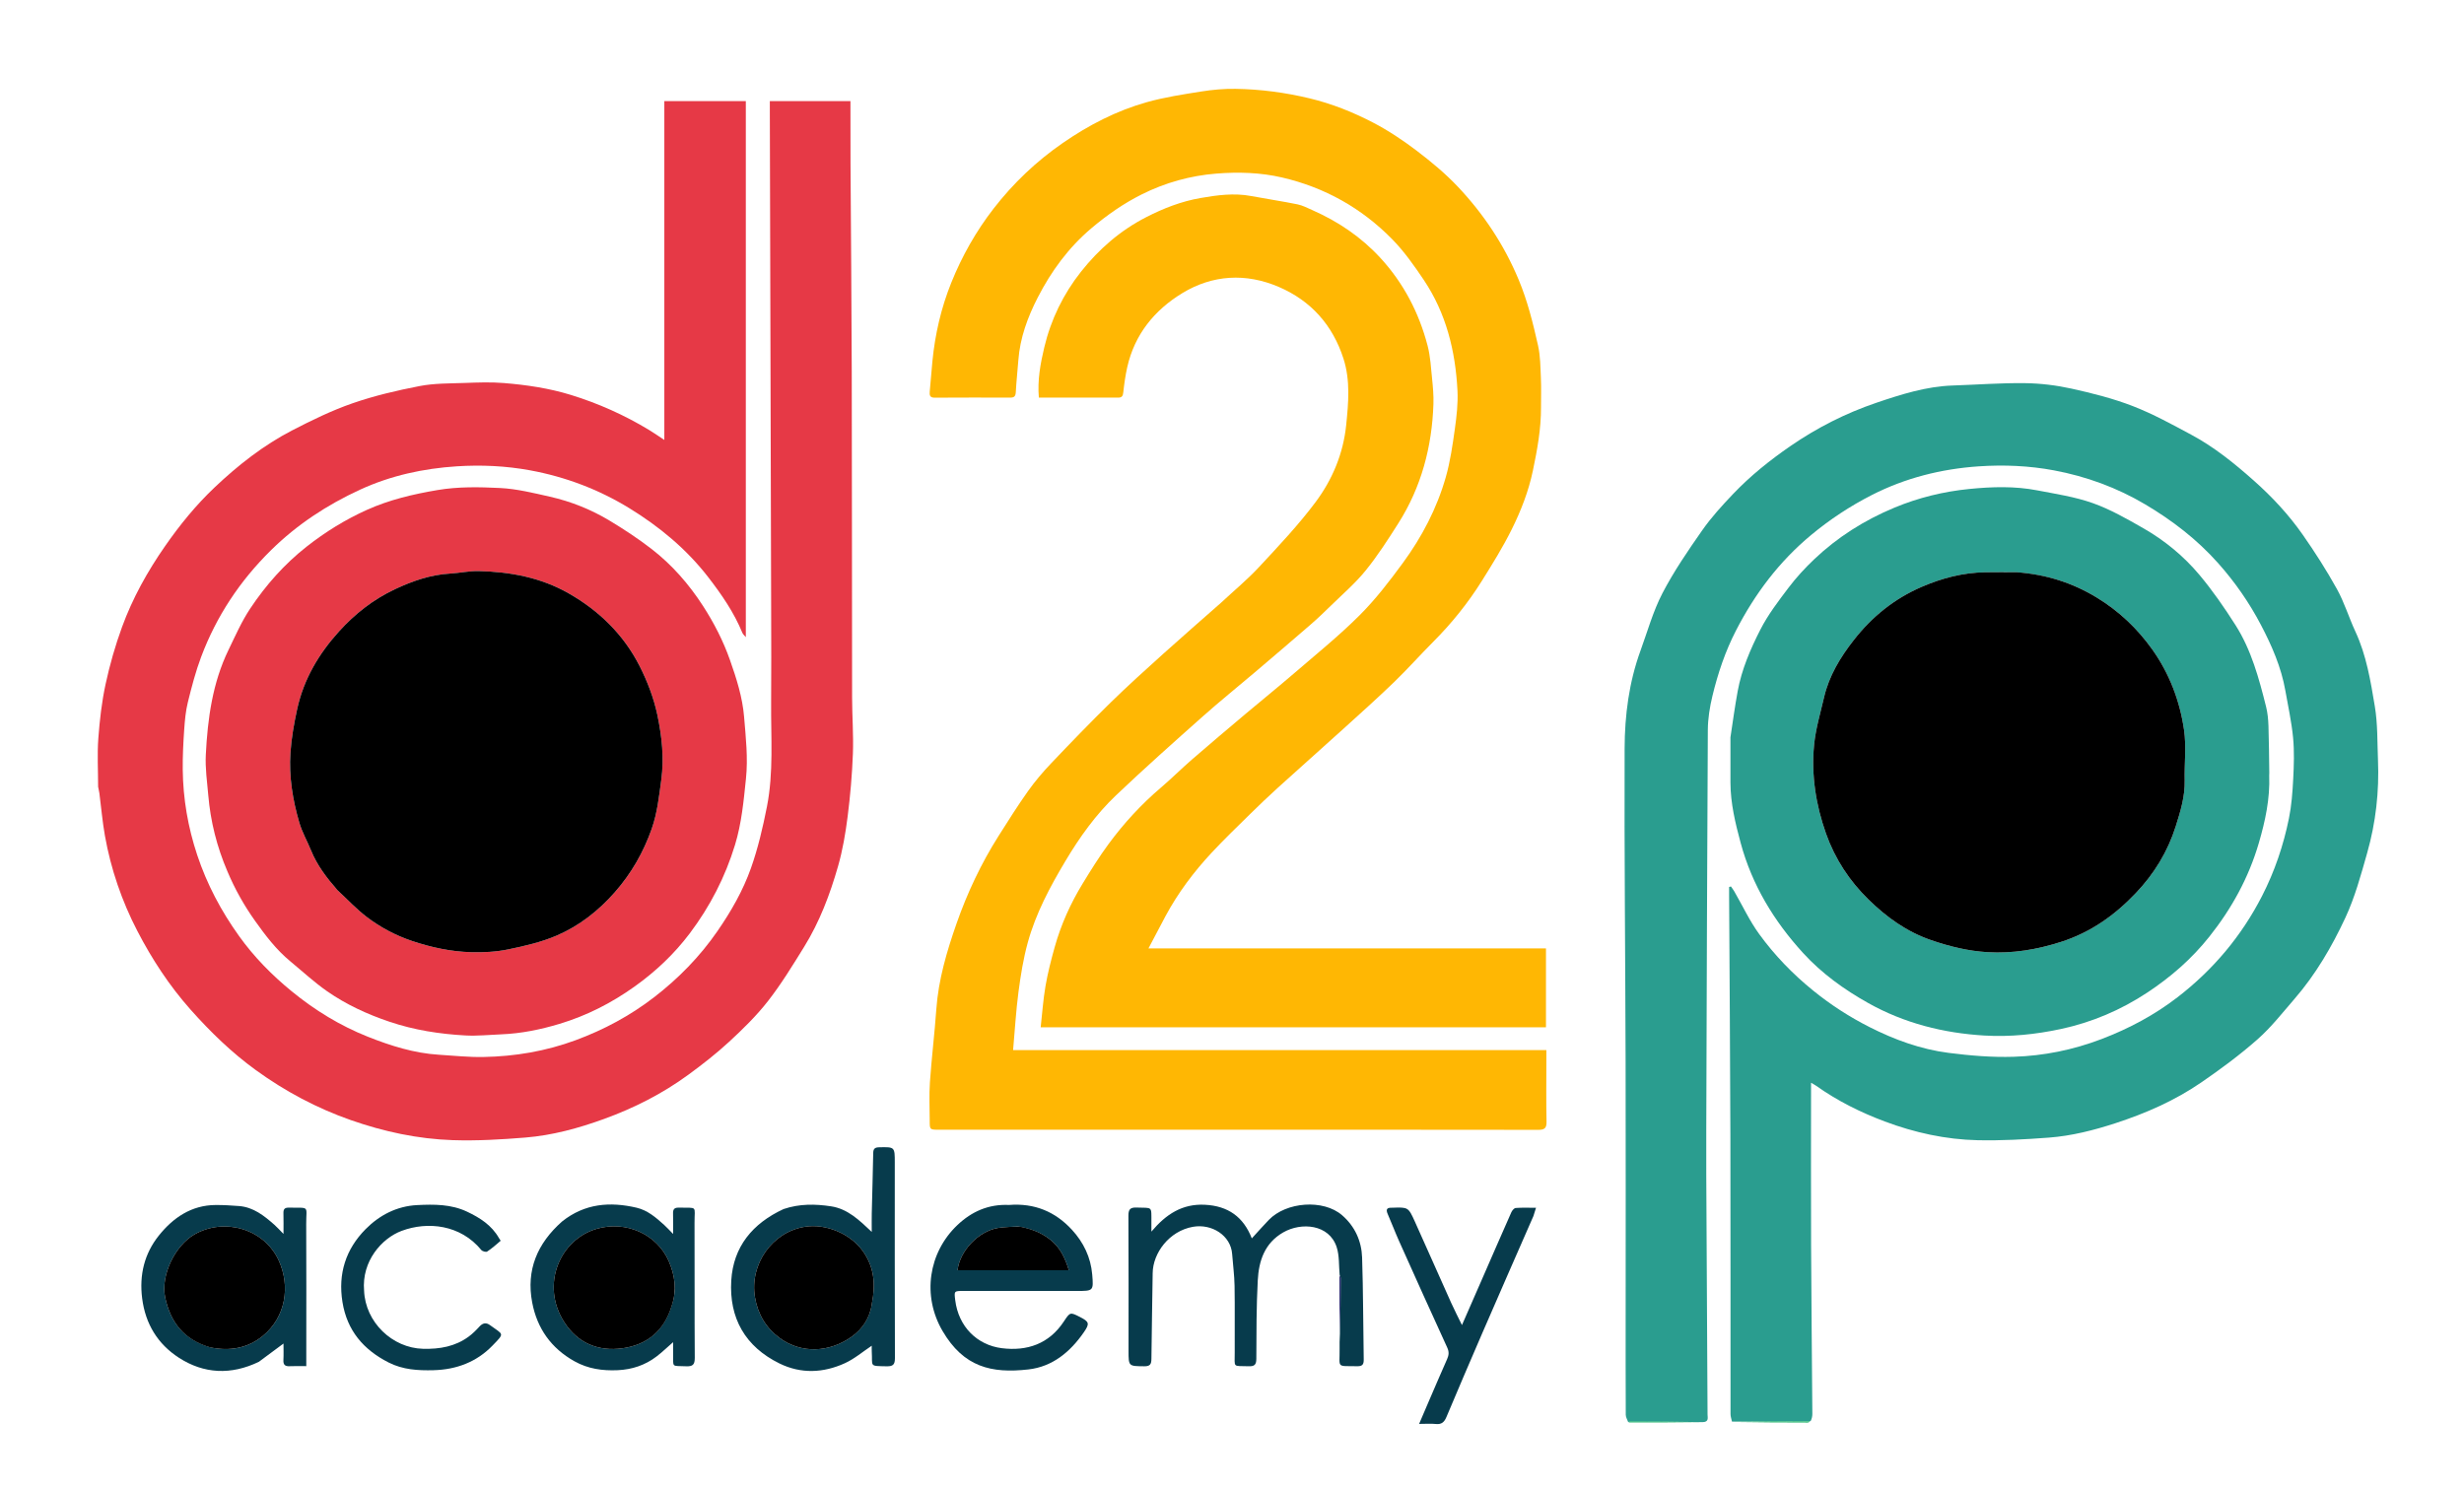
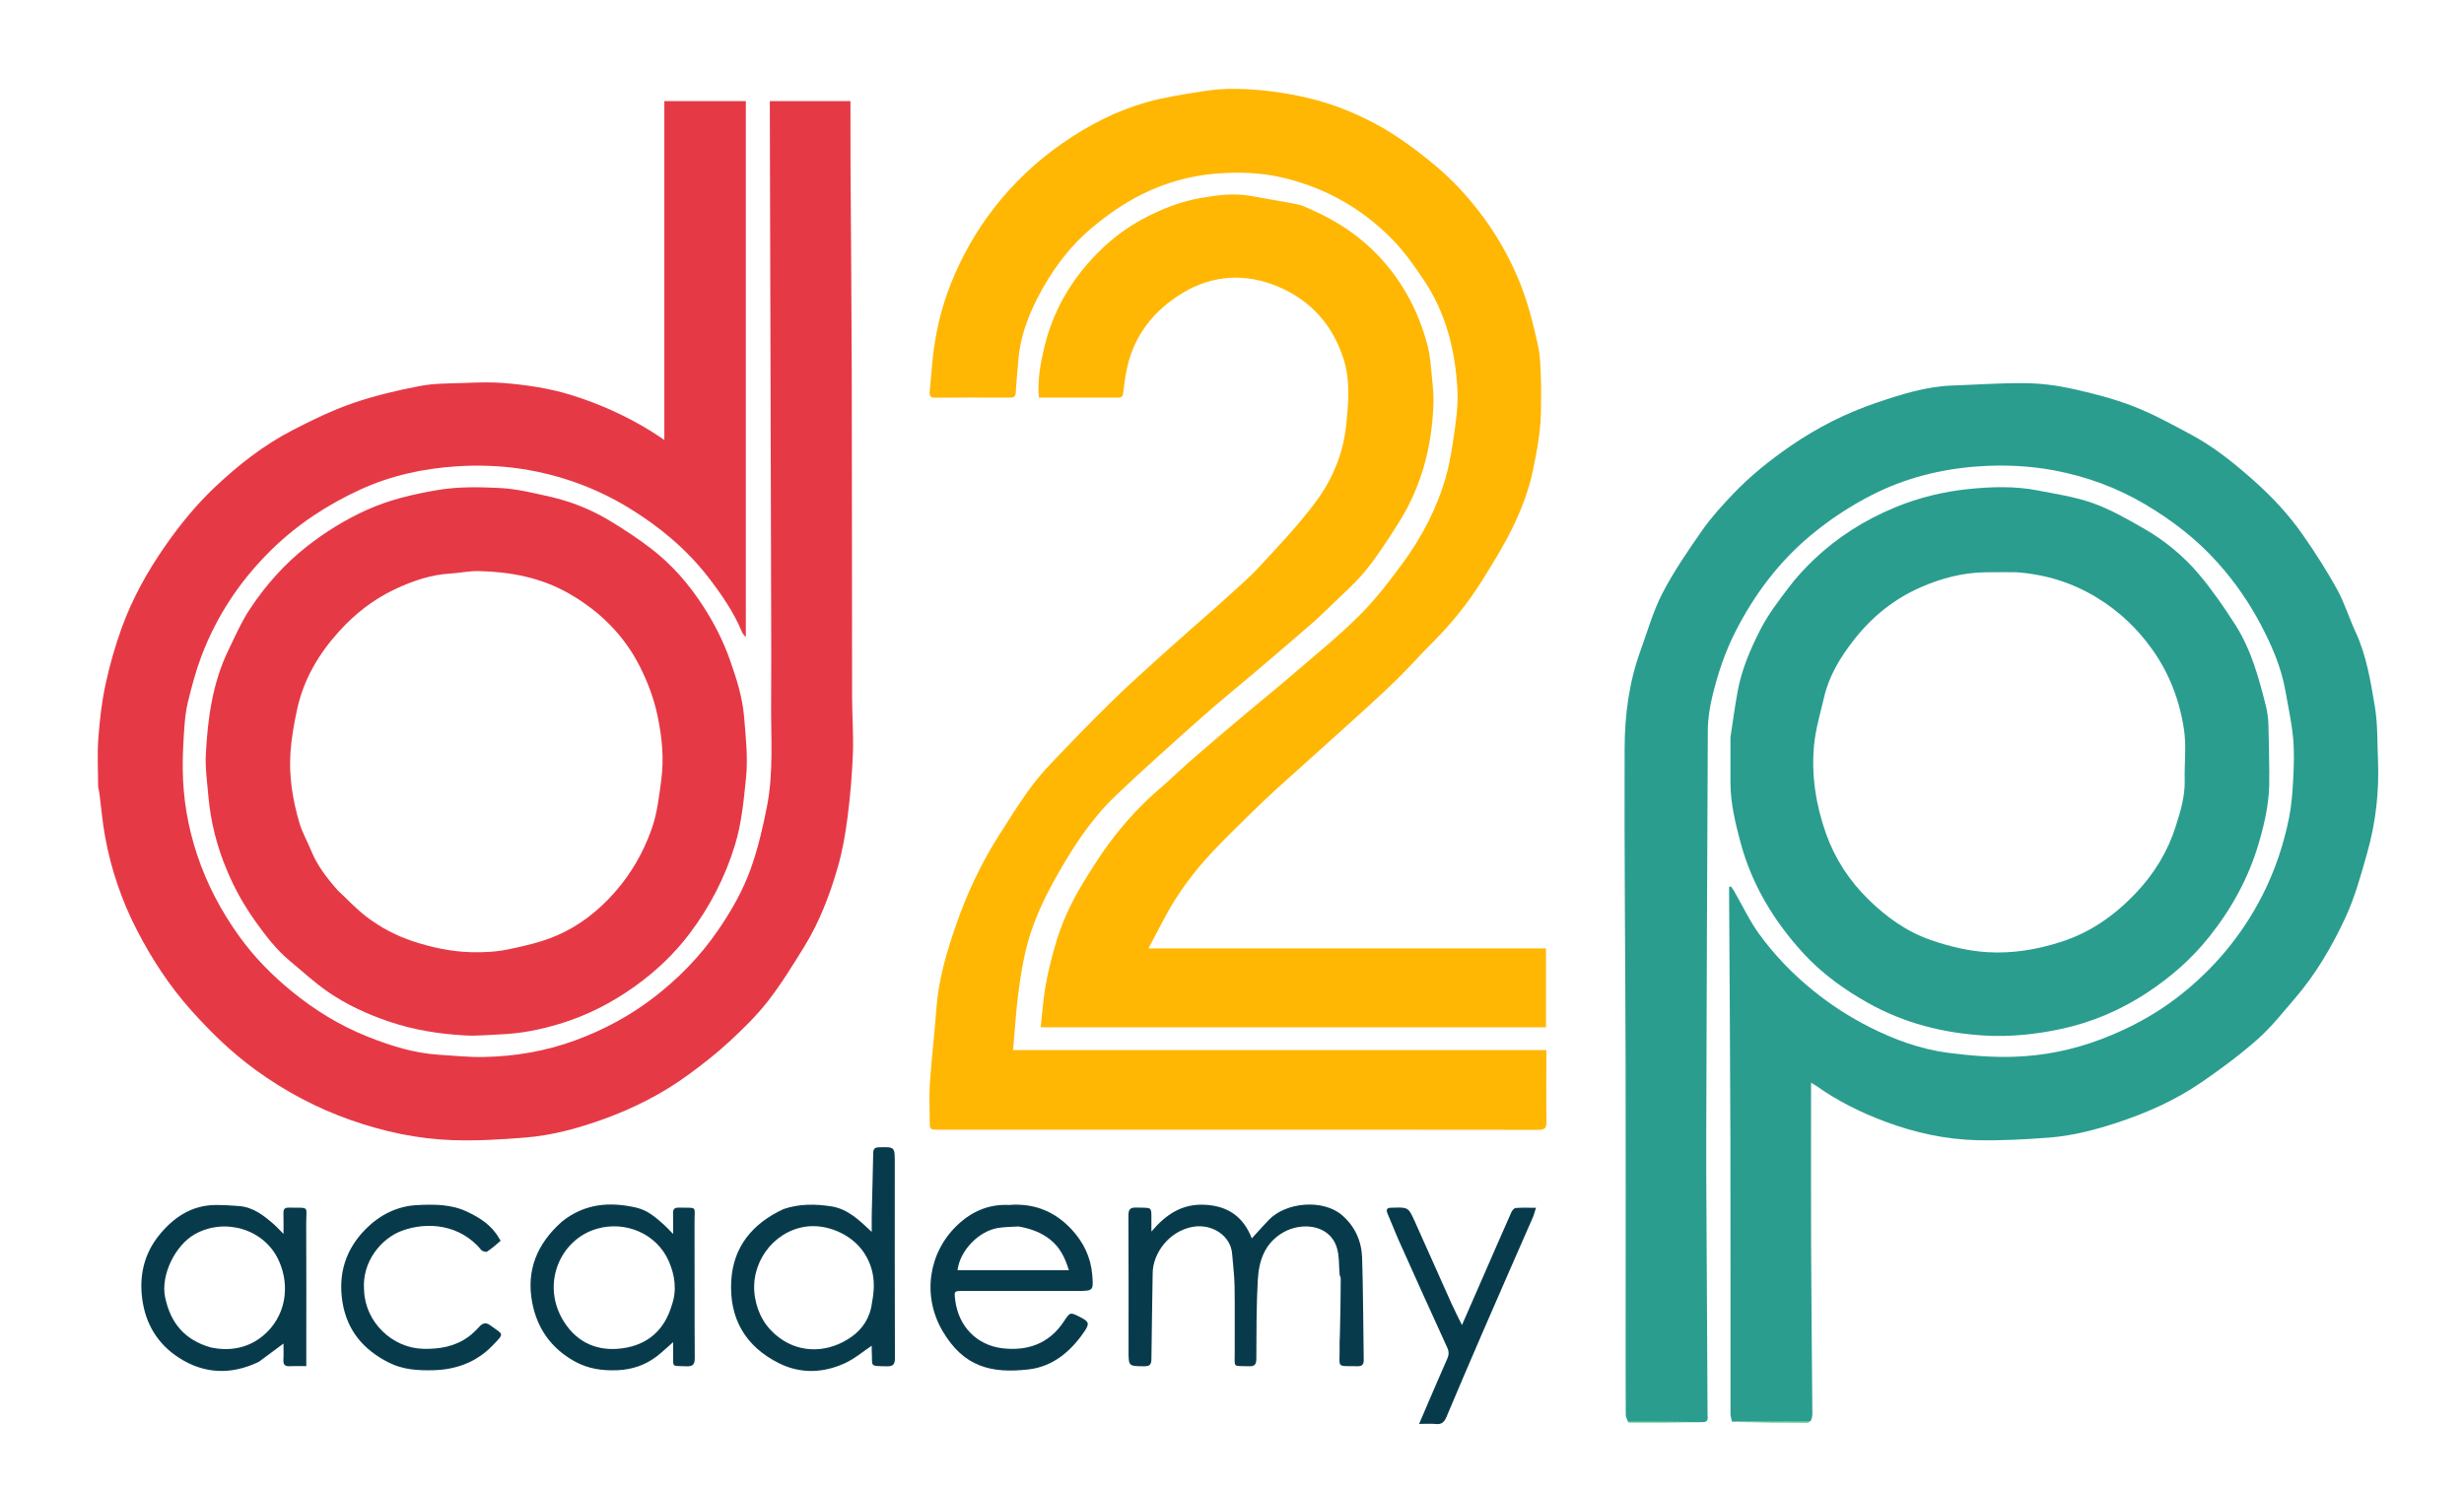
<svg xmlns="http://www.w3.org/2000/svg" version="1.1" id="Layer_1" x="0px" y="0px" width="100%" viewBox="0 0 1834 1109" xml:space="preserve">
  <path fill="#E63946" opacity="1" stroke="none" d=" M73.036,585.696   C73.02,573.39 72.315,561.507 73.181,549.74   C74.176,536.223 75.725,522.629 78.571,509.399   C81.671,494.987 85.758,480.67 90.813,466.822   C98.678,445.274 109.785,425.301 122.938,406.428   C133.891,390.71 145.907,375.929 159.799,362.783   C177.232,346.286 196.071,331.459 217.439,320.404   C232.006,312.868 246.899,305.596 262.349,300.233   C278.561,294.605 295.469,290.656 312.348,287.392   C323.273,285.279 334.682,285.479 345.889,285.077   C355.566,284.73 365.318,284.35 374.942,285.135   C391.886,286.517 408.696,288.978 425.055,294.033   C445.434,300.328 464.718,308.968 482.953,319.982   C486.827,322.322 490.542,324.929 494.476,327.508   C494.476,243.374 494.476,159.441 494.476,75.26   C514.397,75.26 534.322,75.26 555.131,75.26   C555.131,208.082 555.131,340.86 555.131,474.332   C554.119,473.078 552.998,472.183 552.521,471.024   C546.306,455.894 537.118,442.574 527.207,429.744   C511.014,408.779 490.878,392.09 468.468,378.344   C445.647,364.346 420.805,354.935 394.415,350.1   C376.434,346.805 358.168,345.964 339.981,347.142   C315.038,348.757 290.787,354.024 267.941,364.557   C243.359,375.89 221.105,390.483 201.663,409.642   C178.532,432.436 161.092,458.722 149.728,488.979   C145.618,499.921 142.647,511.336 139.84,522.704   C138.204,529.327 137.579,536.261 137.11,543.097   C136.429,553.011 135.908,562.967 136.019,572.898   C136.261,594.645 139.89,615.762 146.795,636.539   C154.053,658.377 164.654,678.274 177.933,696.818   C189.02,712.302 202.238,725.765 217.053,737.899   C234.359,752.073 253.152,763.573 273.789,771.773   C290.749,778.512 308.234,784.045 326.706,785.183   C337.73,785.862 348.775,787.065 359.789,786.861   C383.3,786.425 406.23,782.576 428.466,774.362   C449.539,766.579 469.077,756.068 486.759,742.454   C504.92,728.47 520.885,712.163 534.012,693.16   C544.173,678.45 553.045,662.957 558.965,646.224   C564.196,631.434 567.796,615.955 570.838,600.528   C575.879,574.974 573.758,548.977 573.963,523.148   C574.138,500.985 574.047,478.819 573.99,456.655   C573.674,331.734 573.332,206.814 573,81.893   C572.994,79.768 572.999,77.642 572.999,75.268   C593.039,75.268 612.635,75.268 633.002,75.268   C633.002,77.192 633,79.11 633.002,81.028   C633.016,94.564 632.977,108.1 633.055,121.636   C633.352,173.037 633.843,224.437 633.97,275.838   C634.17,356.99 634.099,438.143 634.233,519.296   C634.256,533.235 635.347,547.197 634.824,561.106   C634.237,576.72 632.881,592.35 630.912,607.853   C629.332,620.293 627.221,632.806 623.777,644.838   C617.786,665.776 610.081,686.201 598.548,704.831   C590.043,718.569 581.579,732.454 571.673,745.164   C563.135,756.12 553.035,765.995 542.798,775.451   C533.179,784.336 522.771,792.449 512.188,800.188   C492.974,814.238 471.896,824.894 449.506,833.019   C430.539,839.902 411.137,845.199 391.045,846.831   C373.075,848.291 354.955,849.352 336.962,848.76   C311.046,847.907 285.731,842.448 261.241,833.886   C235.821,825 212.165,812.381 190.419,796.615   C172.453,783.589 156.551,768.152 141.754,751.488   C125.978,733.722 113.123,714.025 102.279,693.141   C90.674,670.79 82.511,646.968 78.082,622.075   C76.225,611.636 75.34,601.025 73.972,590.498   C73.783,589.04 73.357,587.613 73.036,585.696  z" />
  <path fill="#2A9D8F" opacity="1" stroke="none" d=" M1211.943,1058.764   C1211.295,1056.918 1210.093,1055.074 1210.084,1053.224   C1209.96,1028.229 1210.002,1003.234 1210.002,978.239   C1210.001,915.752 1210.126,853.264 1209.967,790.777   C1209.768,712.871 1208.944,634.965 1209.23,557.062   C1209.32,532.446 1212.49,507.892 1221.026,484.451   C1226.26,470.079 1230.376,455.093 1237.379,441.624   C1245.868,425.298 1256.386,409.941 1266.964,394.821   C1273.739,385.137 1281.826,376.274 1290.007,367.693   C1302.856,354.217 1317.347,342.6 1332.703,332.027   C1352.513,318.386 1373.775,307.592 1396.483,299.883   C1414.992,293.599 1433.68,287.636 1453.525,286.977   C1471.4,286.383 1489.279,285.019 1507.141,285.232   C1518.757,285.37 1530.55,286.802 1541.898,289.31   C1557.327,292.72 1572.827,296.628 1587.52,302.324   C1602.555,308.153 1616.852,316.03 1631.111,323.683   C1648.105,332.804 1662.999,344.862 1677.435,357.665   C1691.097,369.783 1703.423,383.006 1713.829,397.868   C1723.017,410.99 1731.695,424.558 1739.451,438.565   C1744.982,448.553 1748.319,459.73 1753.156,470.134   C1761.391,487.844 1764.47,506.93 1767.629,525.833   C1769.821,538.948 1769.425,552.511 1769.977,565.882   C1770.943,589.273 1768.346,612.352 1761.97,634.822   C1757.318,651.218 1752.819,667.923 1745.655,683.279   C1735.634,704.762 1723.592,725.392 1707.93,743.501   C1698.987,753.841 1690.463,764.762 1680.275,773.749   C1667.088,785.383 1652.827,795.929 1638.307,805.891   C1618.779,819.287 1597.183,828.772 1574.676,836.103   C1558.484,841.377 1541.974,845.609 1524.994,846.879   C1507.36,848.199 1489.621,849.196 1471.961,848.811   C1448.209,848.293 1424.994,843.158 1402.836,834.842   C1384.917,828.117 1367.646,819.554 1351.898,808.356   C1350.869,807.624 1349.725,807.054 1347.999,806.033   C1347.999,808.537 1347.999,810.302 1347.999,812.067   C1347.999,850.393 1347.871,888.719 1348.034,927.044   C1348.211,968.818 1348.663,1010.591 1348.964,1052.364   C1348.977,1054.168 1348.676,1055.974 1347.685,1057.928   C1327.616,1058.143 1308.383,1058.211 1289.151,1058.279   C1288.771,1056.426 1288.062,1054.573 1288.061,1052.72   C1287.999,983.732 1288.129,914.744 1287.958,845.756   C1287.81,785.847 1287.332,725.938 1287.001,666.029   C1286.991,664.122 1287,662.214 1287,660.307   C1287.457,660.174 1287.914,660.04 1288.371,659.907   C1289.21,661.138 1290.132,662.321 1290.875,663.608   C1297.003,674.227 1302.231,685.495 1309.4,695.354   C1320.838,711.084 1334.287,725.039 1349.552,737.409   C1362.622,747.999 1376.566,757.008 1391.412,764.536   C1410.006,773.965 1429.645,781.143 1450.39,783.791   C1466.39,785.834 1482.669,787.202 1498.756,786.701   C1521.176,786.003 1542.998,781.614 1564.293,773.484   C1584.791,765.658 1603.782,755.508 1620.929,742.261   C1647.288,721.896 1668.379,696.865 1683.672,667.017   C1693.085,648.642 1699.608,629.33 1703.697,609.233   C1705.65,599.636 1706.369,589.724 1706.875,579.914   C1707.401,569.721 1707.764,559.406 1706.797,549.279   C1705.669,537.467 1703.085,525.789 1701.02,514.073   C1697.954,496.673 1690.933,480.606 1682.838,465.176   C1674.151,448.618 1663.518,433.284 1650.953,419.181   C1635.27,401.578 1616.971,387.496 1596.887,375.575   C1575.75,363.029 1552.906,354.663 1528.782,350.149   C1510.318,346.695 1491.522,345.891 1472.84,347.163   C1444.952,349.062 1418.086,355.8 1393.104,368.573   C1377.062,376.775 1362.084,386.623 1348.082,398.248   C1324.272,418.015 1306.282,441.95 1292.2,469.245   C1284.178,484.793 1278.66,501.195 1274.595,518.07   C1272.603,526.337 1271.216,534.972 1271.167,543.45   C1270.601,642.715 1270.338,741.981 1270.006,841.247   C1269.969,852.501 1269.949,863.755 1270.009,875.009   C1270.323,934.331 1270.677,993.653 1270.959,1052.975   C1270.97,1055.369 1272.173,1058.699 1267.097,1058.703   C1248.663,1058.337 1230.983,1058.256 1213.303,1058.209   C1212.85,1058.208 1212.396,1058.571 1211.943,1058.764  z" />
  <path fill="#FFB703" opacity="1" stroke="none" d=" M1078,705.993   C1102.468,705.993 1126.435,705.993 1150.695,705.993   C1150.695,725.759 1150.695,745.155 1150.695,764.774   C1025.582,764.774 900.512,764.774 774.595,764.774   C775.77,754.329 776.45,744.075 778.191,734.005   C779.875,724.264 782.355,714.628 785.015,705.093   C789.688,688.338 796.811,672.568 805.857,657.737   C811.927,647.786 818.111,637.851 825.009,628.47   C836.402,612.976 849.368,598.852 864.067,586.337   C871.961,579.615 879.304,572.249 887.138,565.453   C900.276,554.055 913.567,542.833 926.867,531.624   C938.913,521.471 951.19,511.59 963.123,501.309   C979.55,487.157 996.482,473.475 1011.81,458.2   C1023.726,446.326 1034.133,432.773 1044.113,419.162   C1058.36,399.732 1069.528,378.43 1076.134,355.179   C1079.447,343.519 1081.188,331.354 1082.875,319.31   C1084.195,309.882 1085.303,300.239 1084.821,290.778   C1083.32,261.303 1076.402,233.189 1059.716,208.353   C1052.637,197.816 1045.202,187.241 1036.363,178.218   C1013.577,154.956 986.017,139.479 954.169,132.107   C938.107,128.39 921.646,127.926 905.382,129.22   C886.029,130.76 867.328,135.951 849.864,144.682   C836.291,151.467 823.959,160.091 812.308,169.945   C795.255,184.369 782.427,201.959 772.393,221.515   C764.911,236.098 759.193,251.555 757.97,268.244   C757.395,276.098 756.488,283.931 756.087,291.792   C755.935,294.769 755.061,295.996 752.054,295.988   C733.221,295.942 714.388,295.922 695.555,296.038   C692.009,296.06 691.812,294.008 692.018,291.501   C692.637,283.991 693.275,276.482 694.007,268.982   C695.975,248.826 700.456,229.33 708.05,210.455   C716.053,190.562 726.541,172.071 739.569,155.252   C754.121,136.465 771.287,120.111 790.953,106.514   C810.279,93.151 830.967,82.43 853.556,76.076   C866.766,72.36 880.479,70.288 894.07,68.125   C902.481,66.786 911.096,65.999 919.602,66.133   C938.262,66.427 956.655,68.864 974.903,73.25   C991.443,77.226 1007.027,83.47 1021.922,91.215   C1033.249,97.105 1044.047,104.293 1054.234,112.02   C1065.056,120.228 1075.661,129.012 1084.975,138.857   C1104.221,159.201 1119.536,182.199 1130.411,208.328   C1137.01,224.183 1141.053,240.567 1144.768,257.094   C1146.553,265.03 1146.548,273.41 1146.929,281.609   C1147.261,288.781 1146.974,295.98 1147.004,303.167   C1147.072,319.182 1144.222,334.796 1140.949,350.401   C1137.732,365.738 1132.084,380.227 1125.197,394.099   C1118.658,407.271 1110.848,419.853 1103.036,432.344   C1092.672,448.914 1080.457,464.075 1066.621,477.939   C1056.827,487.752 1047.618,498.159 1037.648,507.783   C1025.289,519.712 1012.478,531.178 999.745,542.713   C983.604,557.335 967.295,571.77 951.161,586.399   C944.154,592.752 937.304,599.288 930.559,605.919   C920.914,615.401 911.159,624.793 901.942,634.68   C888.559,649.036 876.813,664.672 867.491,682.02   C863.389,689.652 859.396,697.342 854.833,705.993   C929.99,705.993 1003.745,705.993 1078,705.993  z" />
  <path fill="#FFB703" opacity="1" stroke="none" d=" M908.781,448.745   C918.473,439.717 928.466,431.454 937.215,422.037   C951.732,406.413 966.478,390.814 979.212,373.773   C991.703,357.055 999.802,337.725 1001.976,316.542   C1003.677,299.964 1005.183,283.266 999.981,267.017   C991.972,242.001 975.694,223.792 951.711,213.544   C927.342,203.131 902.551,204.481 879.918,218.28   C859.277,230.864 844.52,248.957 839.04,273.29   C837.655,279.442 836.781,285.733 836.095,292.006   C835.805,294.66 835.179,296.003 832.351,295.998   C812.727,295.96 793.103,295.978 773.235,295.978   C772.122,283.019 774.388,270.736 777.254,258.671   C782.192,237.884 791.462,218.848 804.672,202.182   C817.89,185.507 833.696,171.669 852.989,161.751   C865.965,155.08 879.288,149.908 893.49,147.425   C905.913,145.253 918.524,143.532 931.244,145.931   C942.723,148.095 954.293,149.794 965.738,152.121   C969.623,152.91 973.298,154.869 976.98,156.496   C996.173,164.979 1013.25,176.537 1027.483,192.031   C1044.718,210.794 1056.182,232.811 1062.585,257.336   C1064.665,265.303 1065.095,273.729 1065.939,281.979   C1066.577,288.213 1067.14,294.519 1066.929,300.765   C1065.854,332.595 1057.953,362.538 1040.783,389.597   C1033.138,401.643 1025.376,413.733 1016.415,424.789   C1008.772,434.22 999.393,442.255 990.675,450.799   C985.696,455.678 980.643,460.502 975.377,465.068   C961.644,476.977 947.803,488.763 933.953,500.536   C921.117,511.448 907.974,522.013 895.391,533.207   C873.578,552.613 851.737,572.015 830.589,592.135   C815.616,606.379 803.612,623.212 793.007,640.978   C781.524,660.214 770.957,679.959 764.995,701.641   C761.699,713.624 759.706,726.042 758.079,738.389   C756.208,752.577 755.391,766.903 754.066,781.733   C886.867,781.733 1018.593,781.733 1150.988,781.733   C1150.988,784.452 1150.988,786.71 1150.988,788.968   C1150.988,804.301 1150.785,819.638 1151.105,834.964   C1151.209,839.906 1149.608,841.1 1144.888,841.093   C1065.224,840.967 985.56,841.003 905.897,841.003   C836.899,841.003 767.902,841.003 698.904,841.002   C692.012,841.002 692,840.995 692,834.231   C691.999,824.749 691.488,815.229 692.144,805.792   C693.406,787.634 695.62,769.543 696.913,751.387   C698.489,729.251 704.724,708.238 711.965,687.531   C719.961,664.664 730.285,642.793 743.27,622.278   C750.385,611.037 757.478,599.758 765.174,588.917   C770.361,581.611 776.233,574.708 782.412,568.209   C796.957,552.91 811.629,537.714 826.708,522.945   C839.418,510.496 852.659,498.579 865.876,486.662   C879.962,473.962 894.296,461.537 908.781,448.745  z" />
  <path fill="#E63946" opacity="1" stroke="none" d=" M169.256,648.649   C161.387,630.289 156.703,611.504 155.022,592.001   C154.158,581.984 152.676,571.885 153.184,561.911   C154.551,535.016 158.136,508.426 170.092,483.788   C175.145,473.374 179.842,462.632 186.22,453.05   C197.822,435.62 211.602,420.008 228.244,406.92   C242.132,395.997 256.976,386.848 272.994,379.606   C289.751,372.03 307.48,367.901 325.604,364.824   C341.15,362.184 356.736,362.531 372.2,363.291   C384.64,363.903 397.032,366.993 409.274,369.745   C425.142,373.312 440.198,379.397 454.11,387.799   C464.718,394.206 475.132,401.074 484.933,408.642   C500.185,420.419 512.822,434.923 523.238,451.037   C531.359,463.598 538.236,476.906 543.286,491.212   C548.197,505.124 552.651,519.106 553.854,533.754   C555.104,548.984 556.839,564.175 555.236,579.65   C553.513,596.288 551.992,612.84 547.094,628.923   C539.796,652.881 528.448,674.844 513.457,694.759   C501.928,710.074 488.071,723.183 472.352,734.403   C455.141,746.688 436.643,756.128 416.442,762.199   C402.318,766.444 387.922,769.412 373.12,769.987   C364.196,770.334 355.234,771.319 346.355,770.821   C327.213,769.75 308.37,766.843 290.036,760.667   C273.484,755.091 257.773,747.879 243.516,737.949   C233.914,731.261 225.259,723.21 216.201,715.744   C205.687,707.078 197.526,696.358 189.706,685.336   C181.63,673.952 174.823,661.871 169.256,648.649  M251.527,662.977   C258.614,669.552 265.243,676.726 272.898,682.554   C283.16,690.365 294.502,696.413 306.922,700.555   C321.172,705.307 335.693,708.417 350.615,708.831   C359.788,709.086 369.202,708.618 378.158,706.775   C390.563,704.222 403.179,701.317 414.725,696.305   C431.342,689.092 445.523,677.968 457.65,664.156   C469.948,650.148 478.936,634.484 485.081,616.979   C489.234,605.147 490.535,592.889 492.197,580.565   C494.4,564.239 492.625,548.178 489.343,532.509   C486.708,519.928 481.97,507.444 476.135,495.947   C464.252,472.533 445.996,454.641 423.184,441.665   C402.483,429.89 379.727,425.645 356.231,425.131   C349.206,424.977 342.159,426.567 335.1,426.977   C320.496,427.824 306.978,432.511 293.951,438.643   C277.88,446.207 264.192,456.929 252.23,470.18   C237.089,486.952 226.02,505.771 221.193,527.879   C218.855,538.59 216.91,549.505 216.182,560.42   C215.004,578.104 217.85,595.547 222.825,612.497   C224.915,619.617 228.731,626.217 231.545,633.142   C236.059,644.253 243.228,653.564 251.527,662.977  z" />
  <path fill="#2A9D8F" opacity="1" stroke="none" d=" M1287.999,548.902   C1289.78,537.119 1291.33,525.759 1293.397,514.494   C1296.37,498.292 1302.887,483.182 1310.272,468.708   C1315.948,457.584 1323.722,447.434 1331.308,437.415   C1336.98,429.924 1343.435,422.907 1350.25,416.424   C1367.674,399.85 1387.755,387.2 1409.953,377.954   C1427.887,370.484 1446.565,365.91 1465.887,363.992   C1482.7,362.322 1499.549,361.803 1516.216,365.012   C1530.171,367.699 1544.44,369.829 1557.736,374.552   C1570.837,379.206 1583.181,386.3 1595.331,393.244   C1611.189,402.306 1625.331,413.944 1637.031,427.897   C1646.876,439.636 1655.666,452.375 1663.906,465.318   C1675.714,483.865 1681.385,504.962 1686.675,526.06   C1687.826,530.647 1688.288,535.484 1688.451,540.226   C1688.851,551.891 1688.895,563.569 1689.075,575.241   C1689.085,575.907 1688.986,576.575 1689.012,577.238   C1689.677,594.491 1686.106,611.06 1681.301,627.502   C1673.759,653.313 1661.168,676.269 1644.432,697.306   C1631.294,713.82 1615.739,727.362 1598.301,738.879   C1578.604,751.889 1557.186,761.032 1534.06,766.004   C1515.263,770.045 1496.186,772.02 1477.038,770.887   C1446.53,769.082 1417.336,761.732 1390.497,746.668   C1372.585,736.615 1355.946,724.635 1342.056,709.422   C1320.413,685.72 1304.07,658.825 1295.626,627.579   C1291.638,612.823 1288.049,597.965 1287.998,582.532   C1287.962,571.478 1287.997,560.423 1287.999,548.902  M1500.492,425.962   C1492.801,425.976 1485.108,425.888 1477.419,426.026   C1461.011,426.321 1445.578,430.321 1430.447,436.829   C1409.947,445.647 1393.401,459.077 1379.824,476.446   C1369.796,489.275 1361.396,503.05 1357.666,519.143   C1354.936,530.922 1351.394,542.67 1350.252,554.627   C1348.103,577.133 1351.594,599.3 1359.141,620.564   C1365.792,639.3 1376.508,655.711 1390.803,669.671   C1404.26,682.815 1419.059,693.542 1437.213,699.813   C1450.991,704.573 1464.938,707.957 1479.307,708.826   C1497.99,709.956 1516.219,706.904 1534.162,701.136   C1556.167,694.062 1574.068,681.34 1589.79,664.783   C1603.476,650.369 1613.525,633.895 1619.477,615.014   C1622.961,603.959 1626.395,592.848 1626.11,580.964   C1625.81,568.422 1627.42,555.657 1625.622,543.366   C1622.458,521.728 1614.762,501.411 1601.898,483.371   C1590.774,467.77 1577.153,454.904 1560.751,444.892   C1542.476,433.737 1522.701,427.578 1500.492,425.962  z" />
  <path fill="#073B4C" opacity="1" stroke="none" d=" M997.123,949.039   C996.461,942.133 997.003,934.835 994.904,928.397   C989.31,911.237 968.504,909.732 955.126,917.436   C941.219,925.444 936.945,938.671 936.177,953.149   C935.147,972.571 935.186,992.057 935.111,1011.517   C935.094,1016.023 933.666,1017.222 929.367,1017.08   C917.165,1016.677 919.105,1018.51 919.026,1006.754   C918.916,990.259 919.196,973.759 918.913,957.269   C918.777,949.338 917.701,941.425 917.113,933.499   C916.092,919.709 901.964,910.798 887.955,913.273   C870.083,916.431 858.131,932.928 857.959,947.717   C857.712,969.007 857.192,990.295 857.023,1011.586   C856.991,1015.594 856.004,1017.131 851.73,1017.095   C840.002,1016.996 840,1017.178 840,1005.618   C840,972.128 840.091,938.636 839.898,905.146   C839.87,900.383 841.104,898.764 846.008,898.944   C858.044,899.387 856.953,897.52 857.008,909.977   C857.016,911.803 857.009,913.63 857.009,916.851   C867.879,903.9 880.014,896.003 896.826,896.859   C914.036,897.735 925.492,905.827 931.746,921.886   C936.166,917.071 940.174,912.518 944.38,908.155   C957.389,894.664 984.952,892.575 998.906,904.625   C1008.43,912.849 1013.428,923.82 1013.837,936.152   C1014.674,961.424 1014.616,986.724 1015.044,1012.011   C1015.104,1015.529 1014.207,1017.131 1010.323,1017.063   C994.29,1016.783 997.302,1018.664 997.089,1004.398   C997.037,1000.899 997.07,997.4 997.317,993.091   C997.704,978.804 997.855,965.328 997.934,951.851   C997.939,950.915 997.406,949.976 997.123,949.039  z" />
  <path fill="#073B4C" opacity="1" stroke="none" d=" M583.241,900.057   C595.076,896.055 606.77,896.241 618.529,898.017   C630.874,899.882 639.401,908.144 648.851,917.059   C648.851,911.74 648.768,907.513 648.866,903.289   C649.213,888.336 649.695,873.386 649.95,858.433   C650.005,855.212 651.086,854.143 654.33,854.074   C666.002,853.824 666,853.714 666,865.561   C666,914.032 665.933,962.504 666.105,1010.974   C666.123,1015.831 664.719,1017.205 659.924,1017.113   C646.555,1016.859 649.576,1017.454 648.865,1006.002   C648.773,1004.516 648.853,1003.02 648.853,1001.801   C642.211,1006.201 635.965,1011.589 628.758,1014.858   C612.807,1022.092 596.249,1022.883 580.165,1014.996   C554.607,1002.463 542.618,981.136 544.287,953.293   C545.799,928.083 560.153,910.72 583.241,900.057  M649.062,969.638   C651.781,956.035 650.699,943.307 642.315,931.454   C633.107,918.436 614.782,910.754 599.162,913.231   C574.757,917.102 557.821,941.125 561.943,965.761   C564.063,978.431 570.174,988.576 580.213,995.974   C596.541,1008.007 617.327,1006.797 633.767,995.204   C641.853,989.502 647.673,981.044 649.062,969.638  z" />
  <path fill="#073B4C" opacity="1" stroke="none" d=" M751.037,897.003   C770.021,895.523 785.431,901.977 797.866,915.486   C806.509,924.876 811.873,935.991 812.958,948.809   C813.992,961.008 813.793,961.024 801.575,961.024   C773.421,961.024 745.268,961.023 717.114,961.025   C710.13,961.026 710.147,961.029 710.985,967.849   C713.431,987.737 727.398,1001.351 745.715,1003.639   C764.432,1005.978 780.83,1000.487 791.865,983.71   C796.49,976.679 796.586,976.743 803.745,980.363   C810.738,983.899 811.209,985.294 806.779,991.708   C796.664,1006.349 783.459,1017.395 765.497,1019.443   C737.875,1022.59 717.274,1017.658 701.553,990.822   C686.23,964.667 690.972,932.441 712.679,911.912   C723.219,901.944 735.694,896.306 751.037,897.003  M758.121,913.021   C753.008,913.369 747.826,913.305 742.794,914.143   C728.243,916.565 714.403,931.14 712.705,945.599   C740.172,945.599 767.606,945.599 795.577,945.599   C792.785,936.383 789.005,928.544 781.614,922.734   C774.911,917.465 767.265,914.625 758.121,913.021  z" />
  <path fill="#073B4C" opacity="1" stroke="none" d=" M192.677,1013.768   C171.98,1023.747 151.752,1022.824 133.052,1010.677   C117.449,1000.541 108.242,985.656 105.81,966.552   C103.582,949.06 107.494,933.23 118.161,919.87   C128.743,906.617 142.405,897.123 160.525,897.045   C166.318,897.02 172.125,897.362 177.904,897.816   C188.631,898.658 196.551,904.998 204.193,911.731   C206.306,913.594 208.186,915.721 211.011,918.572   C211.011,912.836 211.119,907.97 210.97,903.113   C210.88,900.163 211.868,898.951 214.973,899.007   C231.038,899.296 227.838,897.201 227.916,911.248   C228.094,943.217 227.972,975.188 227.972,1007.158   C227.972,1010.301 227.972,1013.445 227.972,1016.997   C223.537,1016.997 219.57,1016.841 215.621,1017.044   C212.205,1017.22 210.76,1016.02 210.951,1012.48   C211.173,1008.386 211.003,1004.272 211.003,1000.184   C204.773,1004.826 198.889,1009.21 192.677,1013.768  M156.674,1003.018   C171.007,1006.155 184.61,1003.583 195.704,994.434   C212.678,980.434 216.276,957.566 207.465,938.304   C196.735,914.846 167.264,906.216 144.94,918.823   C130.304,927.088 119.489,949.396 122.894,965.673   C126.857,984.616 137.116,997.357 156.674,1003.018  z" />
  <path fill="#073B4C" opacity="1" stroke="none" d=" M418.377,909.299   C435.266,895.835 454.084,894.433 473.865,899.064   C482.016,900.972 488.268,906.38 494.32,911.86   C496.389,913.734 498.264,915.822 501.005,918.601   C501.005,912.962 501.124,908.223 500.963,903.494   C500.858,900.403 501.744,898.926 505.159,899.004   C519.644,899.332 516.891,897.173 516.95,910.293   C517.1,943.789 516.882,977.286 517.124,1010.781   C517.162,1015.995 515.553,1017.31 510.608,1017.098   C499.552,1016.626 501.165,1018.398 501.009,1007.504   C500.973,1005.058 501.003,1002.612 501.003,999.158   C496.409,1003.158 492.758,1006.68 488.758,1009.749   C480.238,1016.285 470.487,1019.529 459.754,1020.016   C448.454,1020.528 437.732,1019.046 427.595,1013.38   C410.182,1003.647 399.791,988.889 396.121,969.642   C391.506,945.44 399.934,925.594 418.377,909.299  M500.078,971.497   C503.939,960.347 502.317,949.341 497.84,938.991   C489.018,918.598 465.787,908.506 444.267,914.737   C416.565,922.758 402.182,956.572 419.977,984.264   C430.007,999.872 445.286,1006.231 463.347,1003.712   C481.803,1001.138 494.452,990.578 500.078,971.497  z" />
  <path fill="#073B4C" opacity="1" stroke="none" d=" M271.002,960.833   C271.915,984.25 291.966,1003.519 314.899,1004.091   C327.246,1004.399 338.765,1002.426 348.864,994.996   C351.786,992.846 354.413,990.218 356.869,987.53   C359.339,984.826 361.853,984.357 364.742,986.484   C374.731,993.838 375.906,992.051 366.597,1001.676   C354.763,1013.913 339.746,1019.57 322.727,1020.023   C311.169,1020.33 299.883,1019.696 289.248,1014.282   C270.513,1004.744 258.307,990.521 254.897,969.241   C251.518,948.155 257.388,929.884 272.141,915.006   C282.472,904.587 295.366,897.865 310.485,897.109   C323.129,896.477 335.794,896.398 347.664,902.02   C357.24,906.555 365.957,912.106 371.379,921.653   C371.788,922.374 372.736,923.6 372.648,923.675   C369.391,926.463 366.176,929.349 362.608,931.693   C361.734,932.267 359.049,931.528 358.238,930.539   C342.71,911.601 318.284,909.08 298.958,916.293   C284.1,921.838 269.119,938.873 271.002,960.833  z" />
  <path fill="#073B4C" opacity="1" stroke="none" d=" M1141.344,905.291   C1128.415,934.816 1115.615,963.974 1102.949,993.191   C1094.057,1013.704 1085.296,1034.274 1076.605,1054.874   C1075.066,1058.521 1073.102,1060.532 1068.813,1060.08   C1065.096,1059.689 1061.305,1059.999 1056.269,1059.999   C1059.078,1053.439 1061.379,1048.029 1063.709,1042.633   C1068.169,1032.301 1072.587,1021.95 1077.155,1011.666   C1078.441,1008.771 1078.654,1006.351 1077.228,1003.242   C1065.135,976.871 1053.238,950.409 1041.372,923.934   C1038.391,917.283 1035.811,910.453 1032.9,903.768   C1031.53,900.623 1032.002,898.945 1035.749,899.075   C1035.915,899.081 1036.082,899.08 1036.248,899.074   C1048.114,898.651 1048.237,898.596 1053.135,909.447   C1062.197,929.525 1071.063,949.692 1080.095,969.785   C1082.535,975.211 1085.279,980.5 1088.161,986.423   C1093.321,974.63 1098.237,963.411 1103.138,952.186   C1110.374,935.615 1117.564,919.023 1124.898,902.494   C1125.493,901.153 1126.969,899.361 1128.152,899.268   C1132.896,898.898 1137.685,899.115 1143.283,899.115   C1142.525,901.638 1142.028,903.293 1141.344,905.291  z" />
  <path fill="#00A955" opacity="1" stroke="none" d=" M1289.448,1058.538   C1308.383,1058.211 1327.616,1058.143 1347.281,1058.133   C1346.958,1058.457 1346.203,1058.956 1345.448,1058.956   C1326.881,1058.935 1308.313,1058.861 1289.448,1058.538  z" />
  <path fill="#00AA55" opacity="1" stroke="none" d=" M1212.41,1058.853   C1212.396,1058.571 1212.85,1058.208 1213.303,1058.209   C1230.983,1058.256 1248.663,1058.337 1266.692,1058.642   C1248.986,1058.895 1230.932,1058.918 1212.41,1058.853  z" />
-   <path fill="#000055" opacity="1" stroke="none" d=" M997.085,949.502   C997.406,949.976 997.939,950.915 997.934,951.851   C997.855,965.328 997.704,978.804 997.346,992.62   C997.098,978.629 997.073,964.297 997.085,949.502  z" />
-   <path fill="#000000" opacity="1" stroke="none" d=" M251.261,662.738   C243.228,653.564 236.059,644.253 231.545,633.142   C228.731,626.217 224.915,619.617 222.825,612.497   C217.85,595.547 215.004,578.104 216.182,560.42   C216.91,549.505 218.855,538.59 221.193,527.879   C226.02,505.771 237.089,486.952 252.23,470.18   C264.192,456.929 277.88,446.207 293.951,438.643   C306.978,432.511 320.496,427.824 335.1,426.977   C342.159,426.567 349.206,424.977 356.231,425.131   C379.727,425.645 402.483,429.89 423.184,441.665   C445.996,454.641 464.252,472.533 476.135,495.947   C481.97,507.444 486.708,519.928 489.343,532.509   C492.625,548.178 494.4,564.239 492.197,580.565   C490.535,592.889 489.234,605.147 485.081,616.979   C478.936,634.484 469.948,650.148 457.65,664.156   C445.523,677.968 431.342,689.092 414.725,696.305   C403.179,701.317 390.563,704.222 378.158,706.775   C369.202,708.618 359.788,709.086 350.615,708.831   C335.693,708.417 321.172,705.307 306.922,700.555   C294.502,696.413 283.16,690.365 272.898,682.554   C265.243,676.726 258.614,669.552 251.261,662.738  z" />
-   <path fill="#000000" opacity="1" stroke="none" d=" M1500.958,425.978   C1522.701,427.578 1542.476,433.737 1560.751,444.892   C1577.153,454.904 1590.774,467.77 1601.898,483.371   C1614.762,501.411 1622.458,521.728 1625.622,543.366   C1627.42,555.657 1625.81,568.422 1626.11,580.964   C1626.395,592.848 1622.961,603.959 1619.477,615.014   C1613.525,633.895 1603.476,650.369 1589.79,664.783   C1574.068,681.34 1556.167,694.062 1534.162,701.136   C1516.219,706.904 1497.99,709.956 1479.307,708.826   C1464.938,707.957 1450.991,704.573 1437.213,699.813   C1419.059,693.542 1404.26,682.815 1390.803,669.671   C1376.508,655.711 1365.792,639.3 1359.141,620.564   C1351.594,599.3 1348.103,577.133 1350.252,554.627   C1351.394,542.67 1354.936,530.922 1357.666,519.143   C1361.396,503.05 1369.796,489.275 1379.824,476.446   C1393.401,459.077 1409.947,445.647 1430.447,436.829   C1445.578,430.321 1461.011,426.321 1477.419,426.026   C1485.108,425.888 1492.801,425.976 1500.958,425.978  z" />
-   <path fill="#000000" opacity="1" stroke="none" d=" M649.016,970.063   C647.673,981.044 641.853,989.502 633.767,995.204   C617.327,1006.797 596.541,1008.007 580.213,995.974   C570.174,988.576 564.063,978.431 561.943,965.761   C557.821,941.125 574.757,917.102 599.162,913.231   C614.782,910.754 633.107,918.436 642.315,931.454   C650.699,943.307 651.781,956.035 649.016,970.063  z" />
-   <path fill="#000000" opacity="1" stroke="none" d=" M758.572,913.044   C767.265,914.625 774.911,917.465 781.614,922.734   C789.005,928.544 792.785,936.383 795.577,945.599   C767.606,945.599 740.172,945.599 712.705,945.599   C714.403,931.14 728.243,916.565 742.794,914.143   C747.826,913.305 753.008,913.369 758.572,913.044  z" />
-   <path fill="#000000" opacity="1" stroke="none" d=" M156.254,1002.983   C137.116,997.357 126.857,984.616 122.894,965.673   C119.489,949.396 130.304,927.088 144.94,918.823   C167.264,906.216 196.735,914.846 207.465,938.304   C216.276,957.566 212.678,980.434 195.704,994.434   C184.61,1003.583 171.007,1006.155 156.254,1002.983  z" />
-   <path fill="#000000" opacity="1" stroke="none" d=" M500.022,971.901   C494.452,990.578 481.803,1001.138 463.347,1003.712   C445.286,1006.231 430.007,999.872 419.977,984.264   C402.182,956.572 416.565,922.758 444.267,914.737   C465.787,908.506 489.018,918.598 497.84,938.991   C502.317,949.341 503.939,960.347 500.022,971.901  z" />
</svg>
